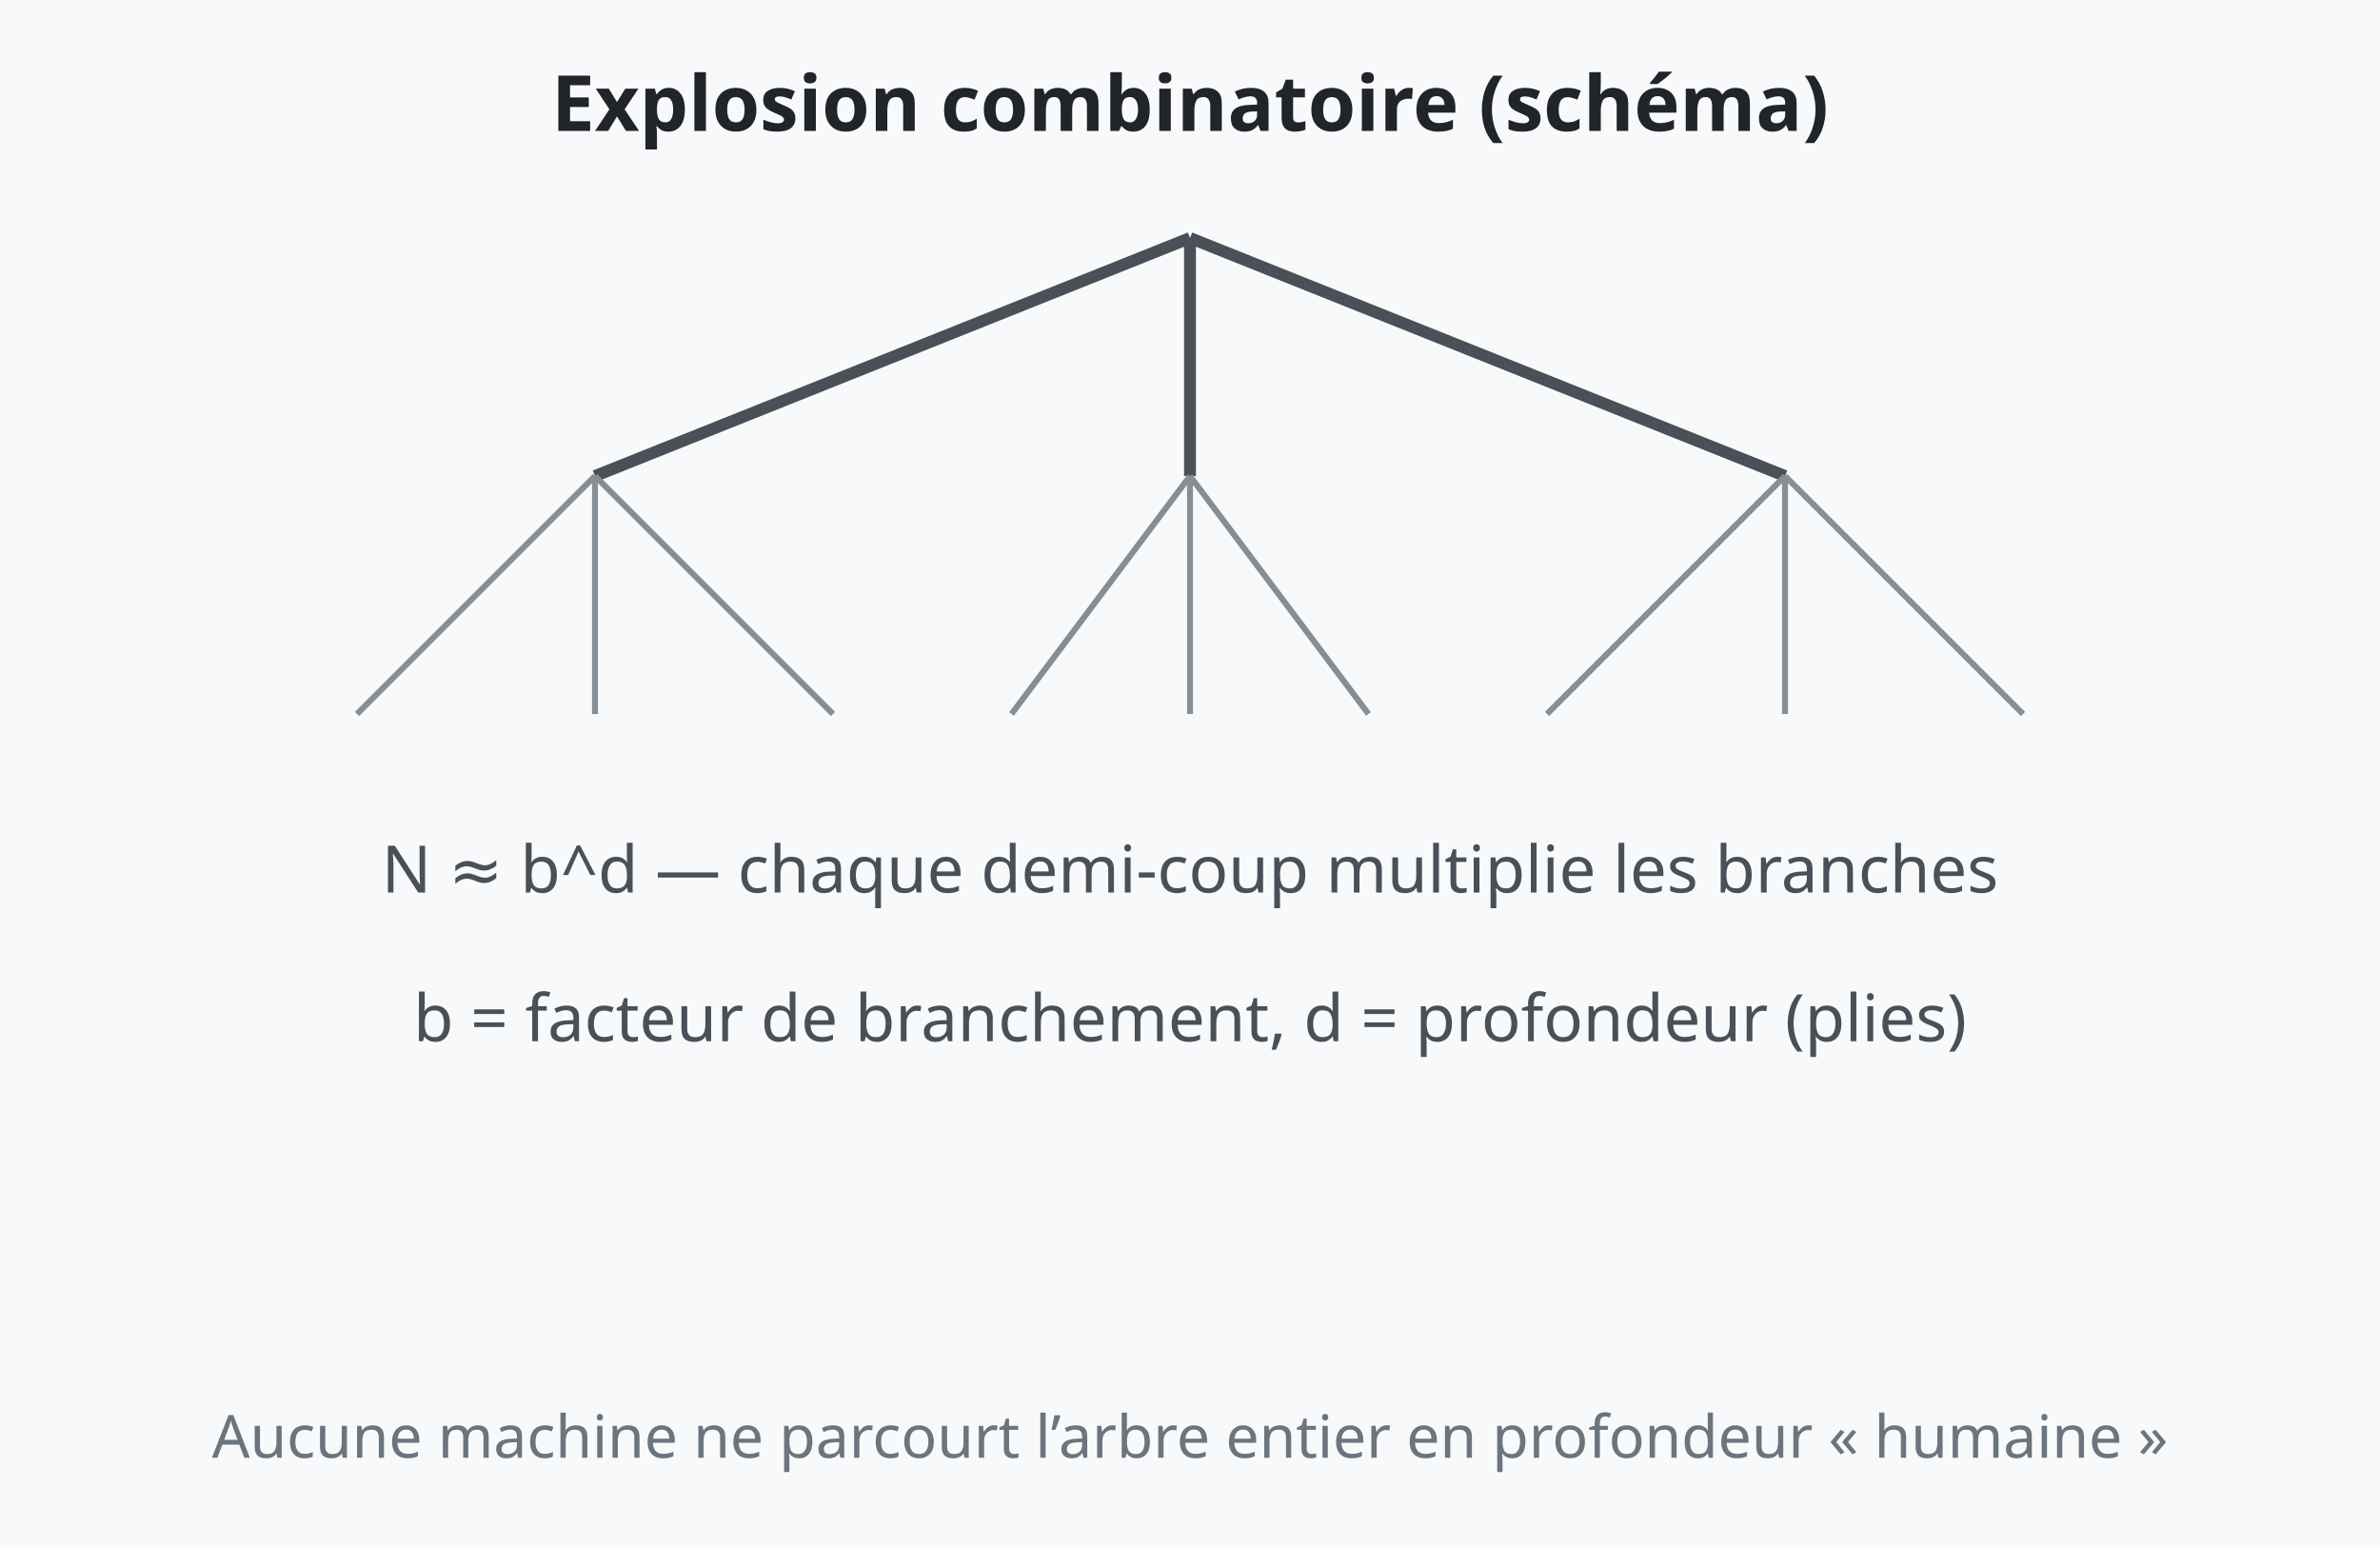
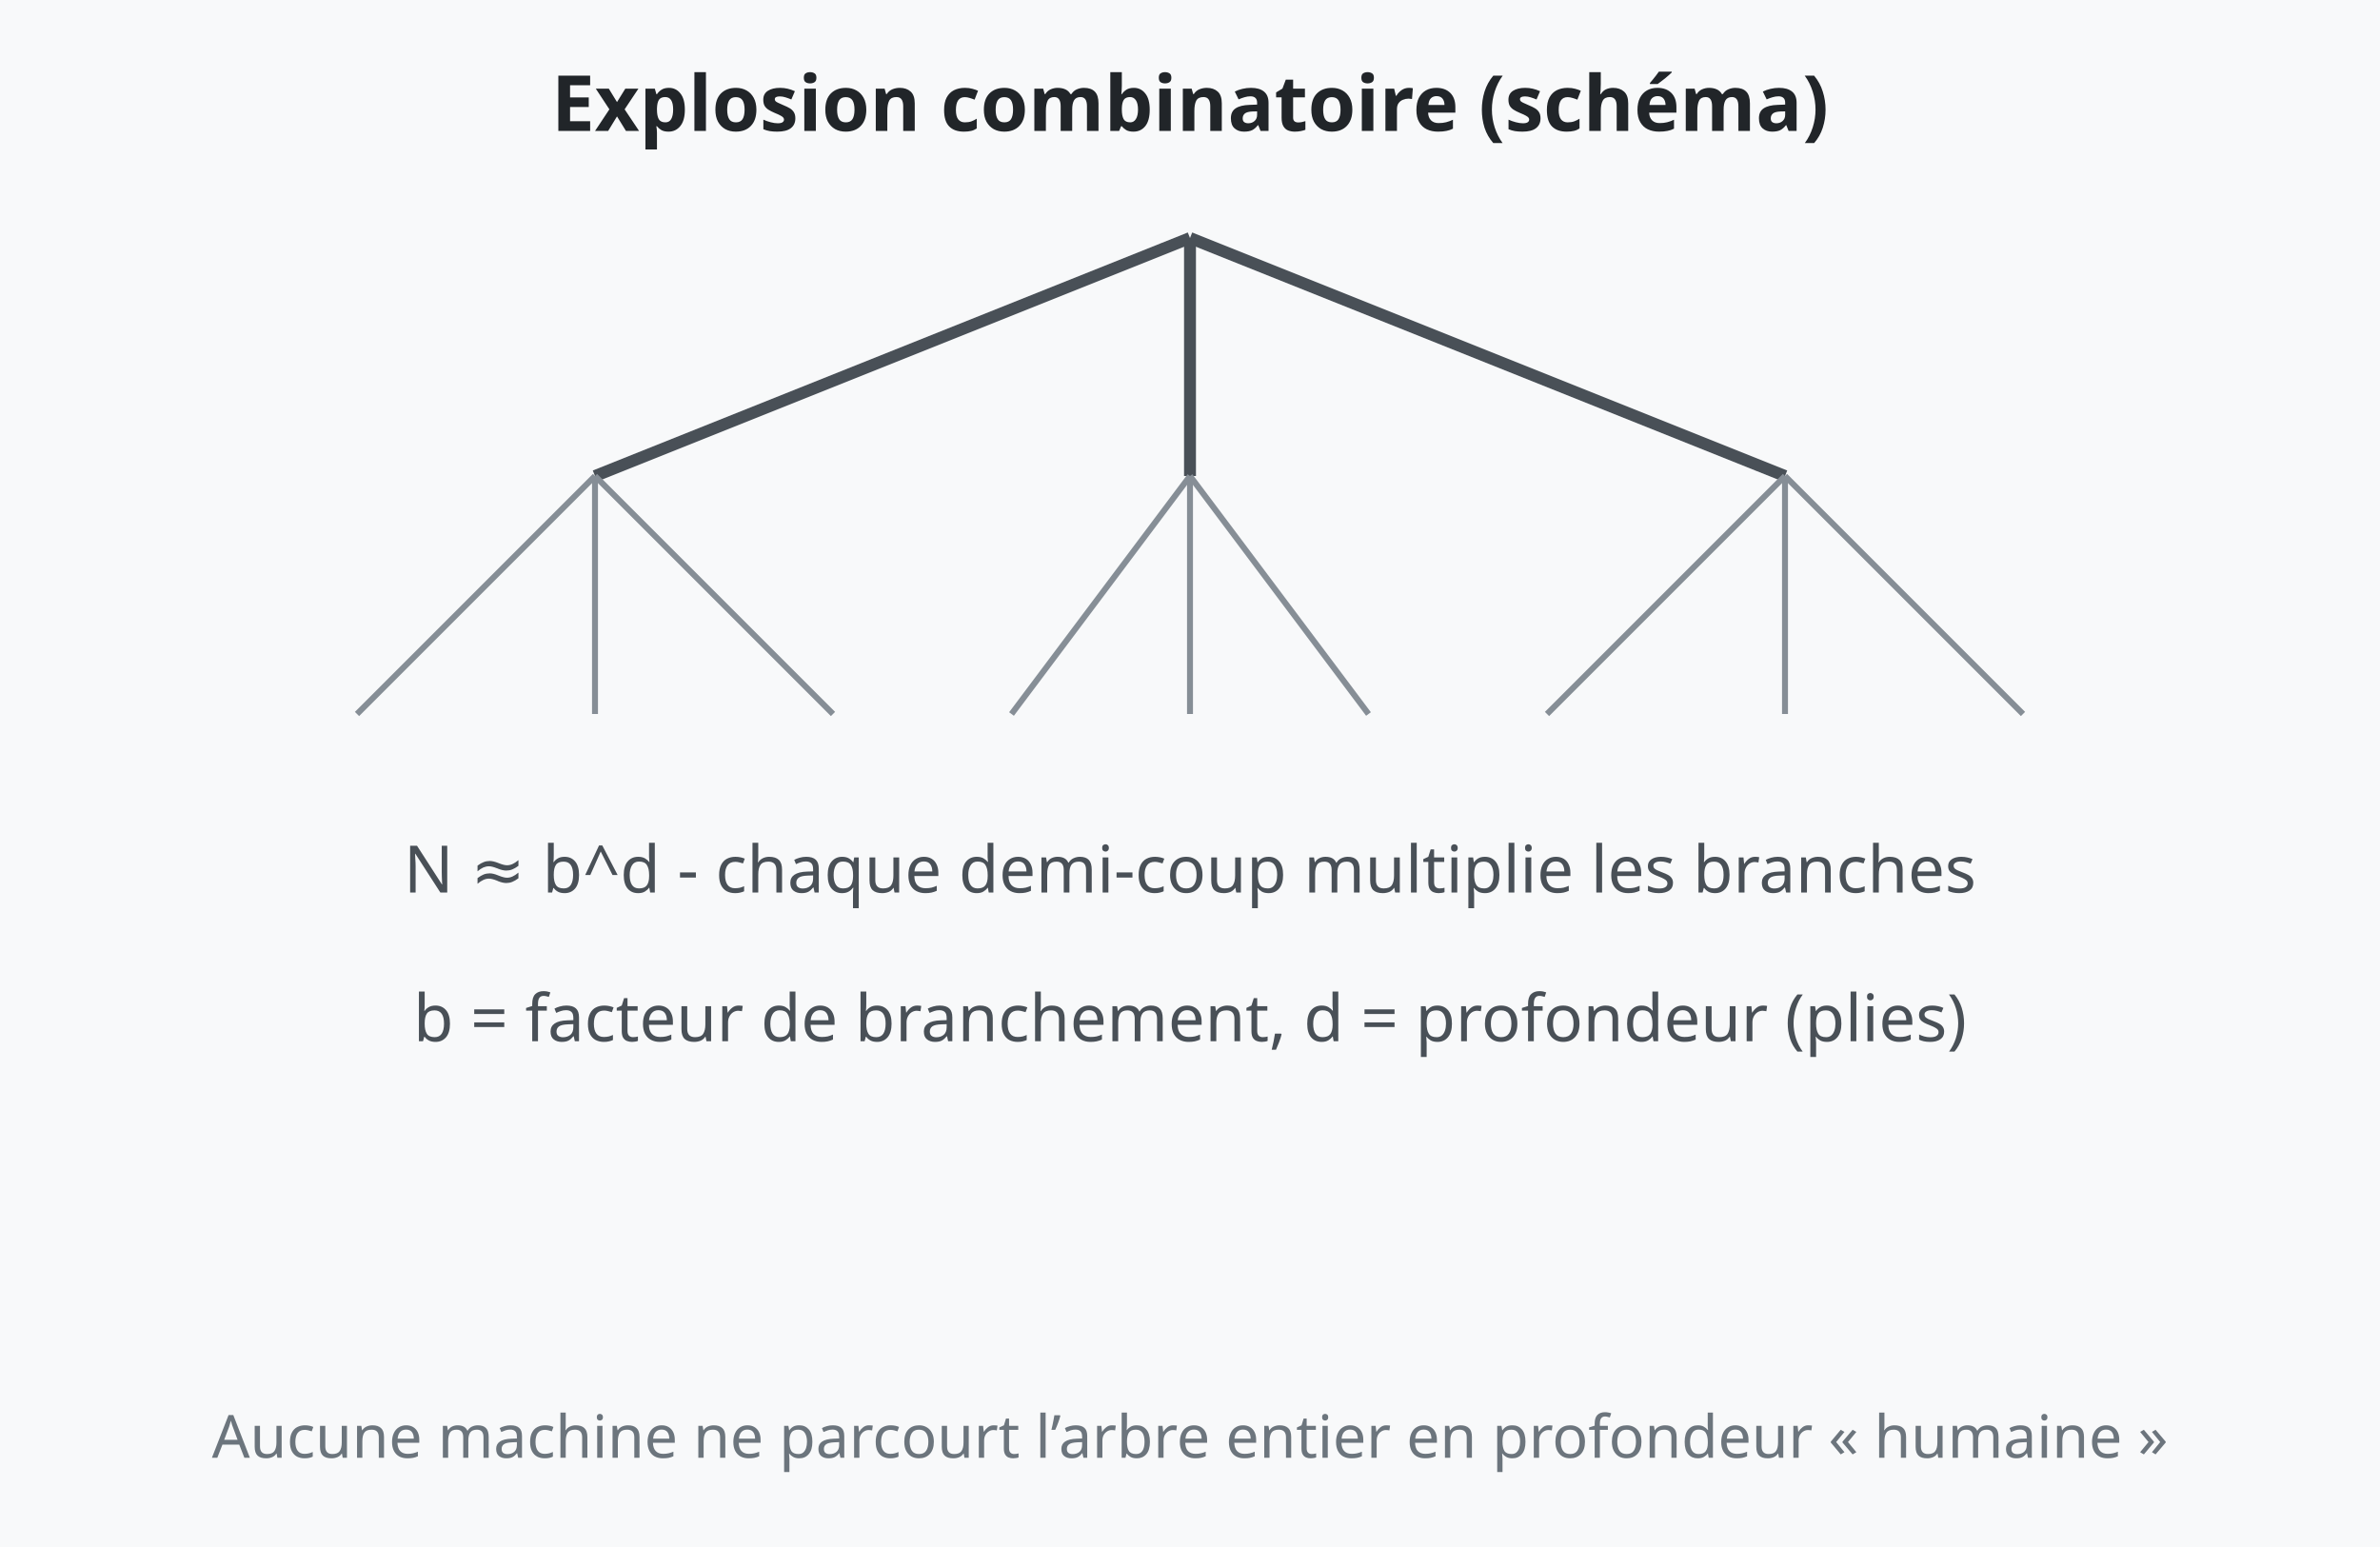
<svg xmlns="http://www.w3.org/2000/svg" width="400" height="260" viewBox="0 0 400 260" role="img" aria-labelledby="t3">
  <rect fill="#f8f9fa" width="400" height="260" />
  <text x="200" y="22" text-anchor="middle" font-size="13" font-weight="600" fill="#212529" font-family="system-ui,sans-serif">Explosion combinatoire (schéma)</text>
  <line x1="200" y1="40" x2="100" y2="80" stroke="#495057" stroke-width="2" />
  <line x1="200" y1="40" x2="200" y2="80" stroke="#495057" stroke-width="2" />
  <line x1="200" y1="40" x2="300" y2="80" stroke="#495057" stroke-width="2" />
  <line x1="100" y1="80" x2="60" y2="120" stroke="#868e96" />
  <line x1="100" y1="80" x2="100" y2="120" stroke="#868e96" />
  <line x1="100" y1="80" x2="140" y2="120" stroke="#868e96" />
  <line x1="200" y1="80" x2="170" y2="120" stroke="#868e96" />
  <line x1="200" y1="80" x2="200" y2="120" stroke="#868e96" />
  <line x1="200" y1="80" x2="230" y2="120" stroke="#868e96" />
  <line x1="300" y1="80" x2="260" y2="120" stroke="#868e96" />
  <line x1="300" y1="80" x2="300" y2="120" stroke="#868e96" />
  <line x1="300" y1="80" x2="340" y2="120" stroke="#868e96" />
-   <text x="200" y="150" text-anchor="middle" font-size="11" fill="#495057" font-family="system-ui,sans-serif">N ≈ b^d — chaque demi-coup multiplie les branches</text>
+   <text x="200" y="150" text-anchor="middle" font-size="11" fill="#495057" font-family="system-ui,sans-serif">N ≈ b^d  -  chaque demi-coup multiplie les branches</text>
  <text x="200" y="175" text-anchor="middle" font-size="11" fill="#495057" font-family="system-ui,sans-serif">b = facteur de branchement, d = profondeur (plies)</text>
  <text x="200" y="245" text-anchor="middle" font-size="10" fill="#6c757d" font-family="system-ui,sans-serif">Aucune machine ne parcourt l’arbre entier en profondeur « humaine »</text>
</svg>
